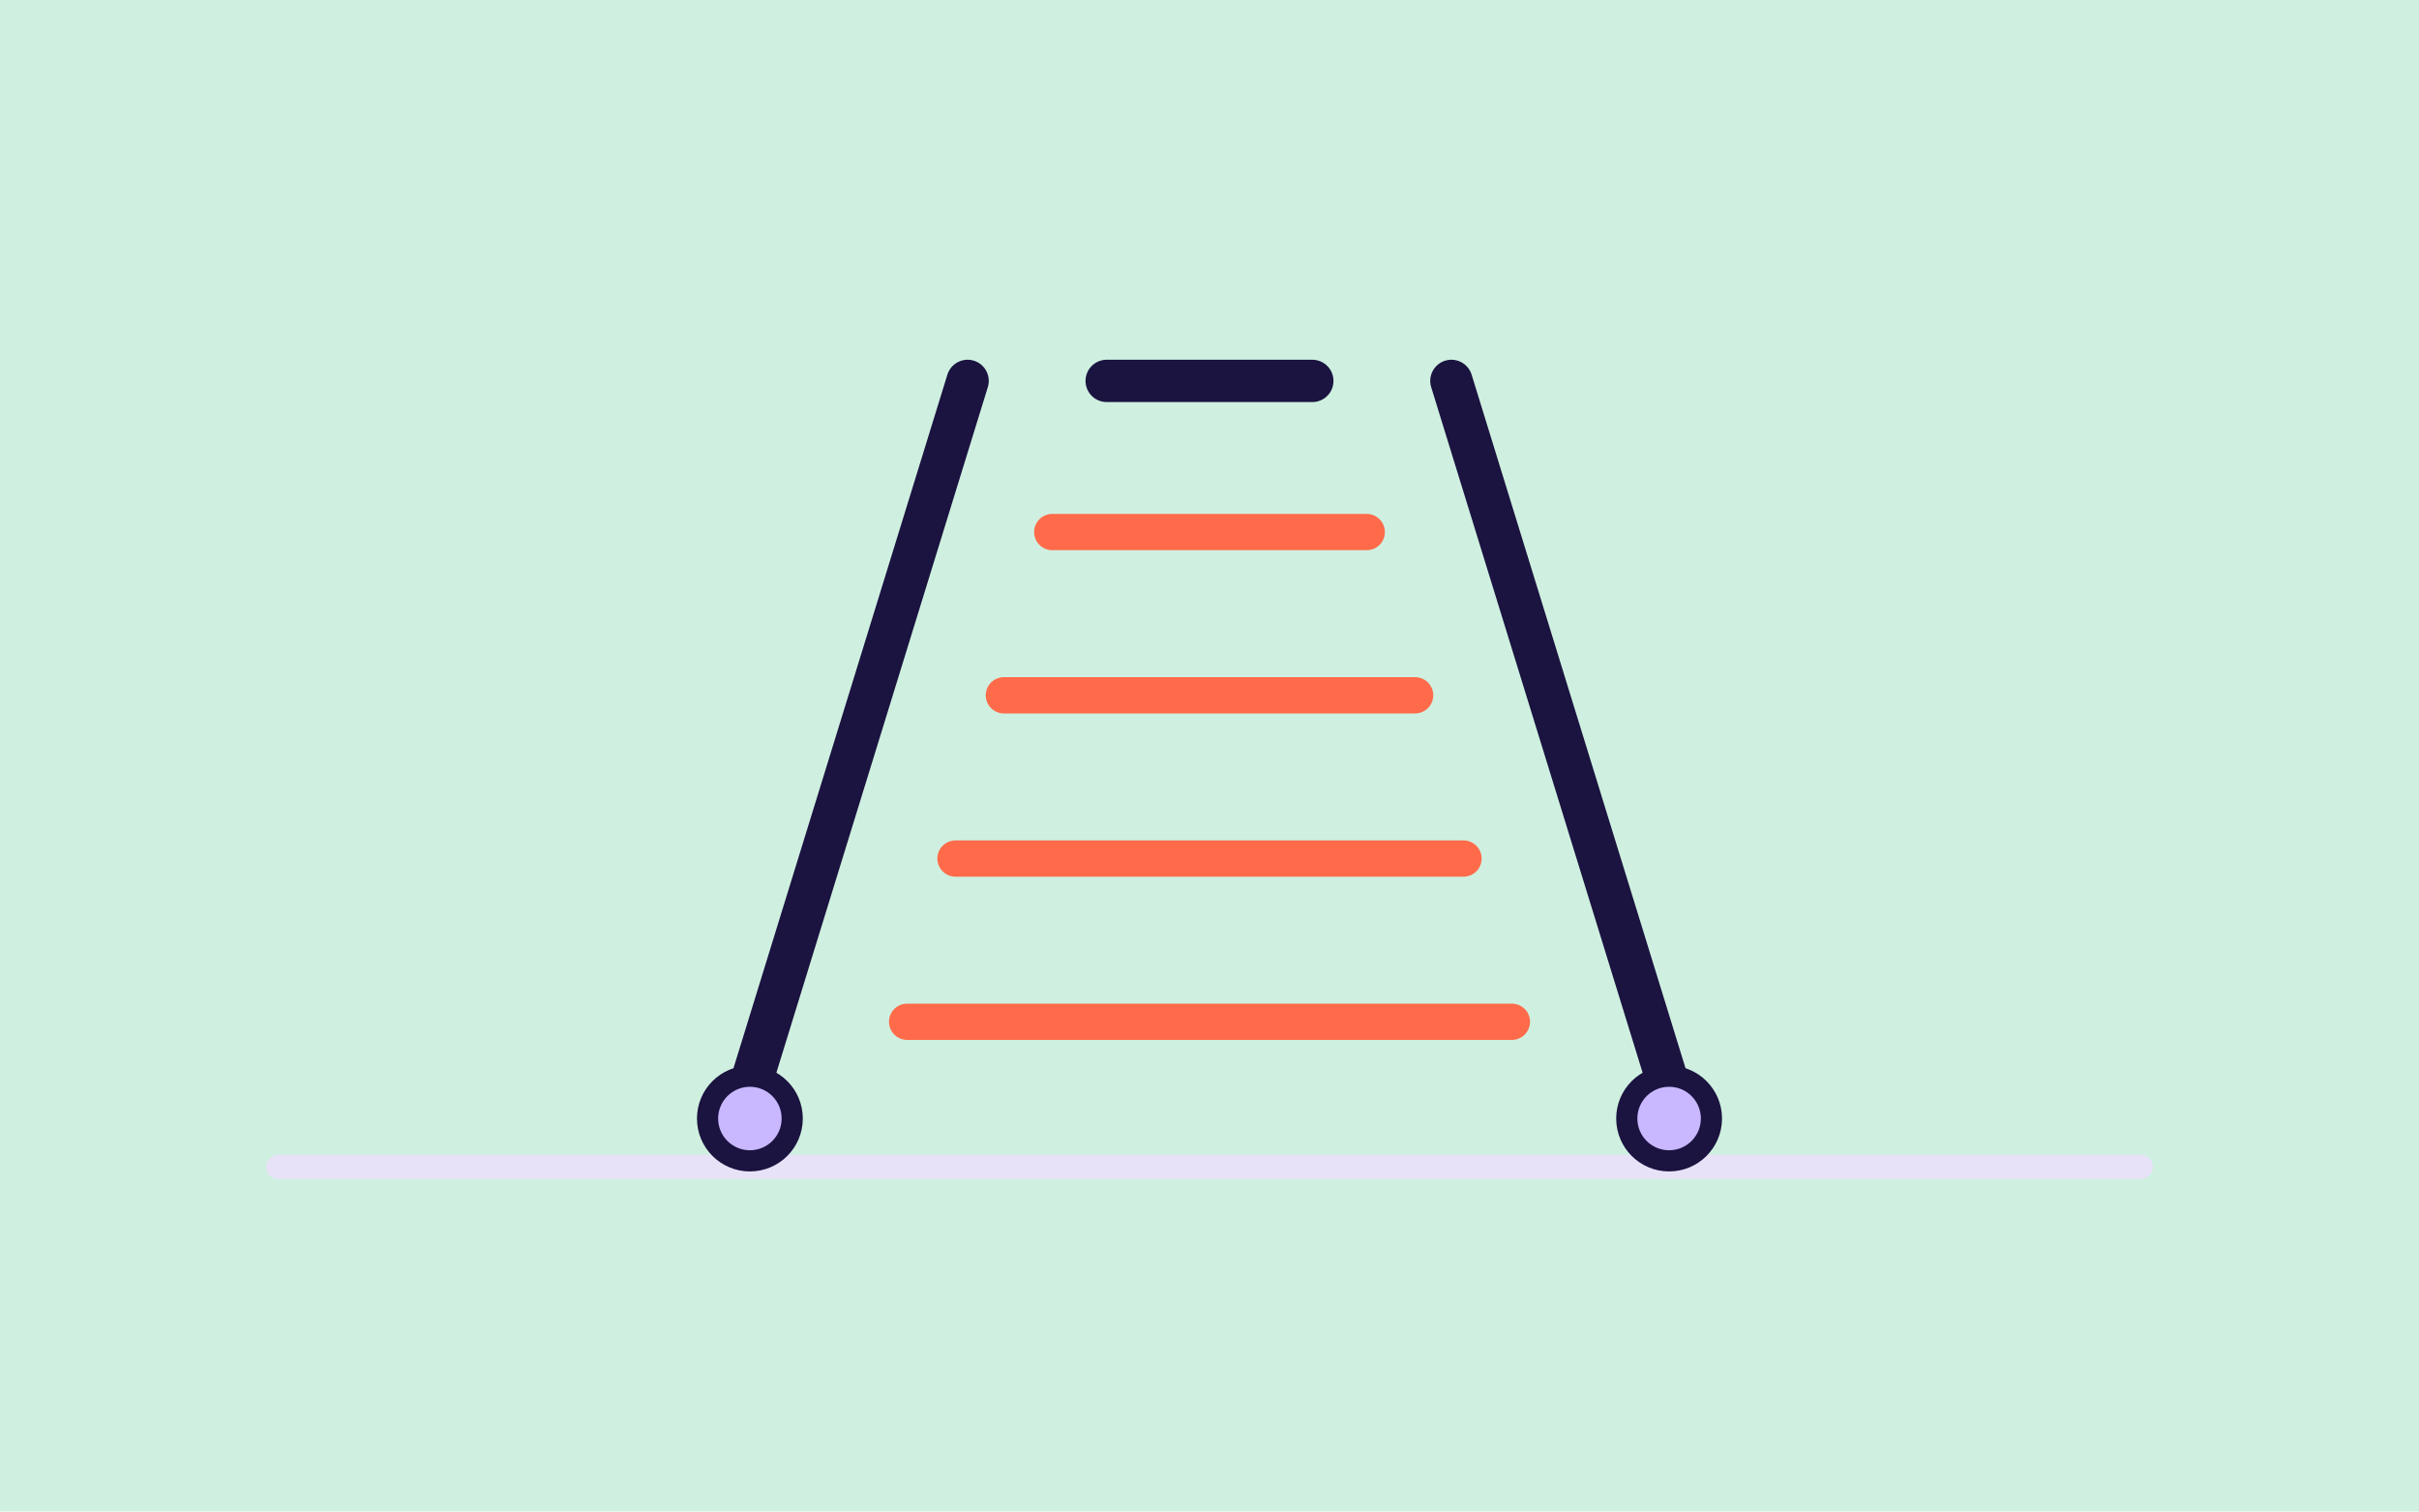
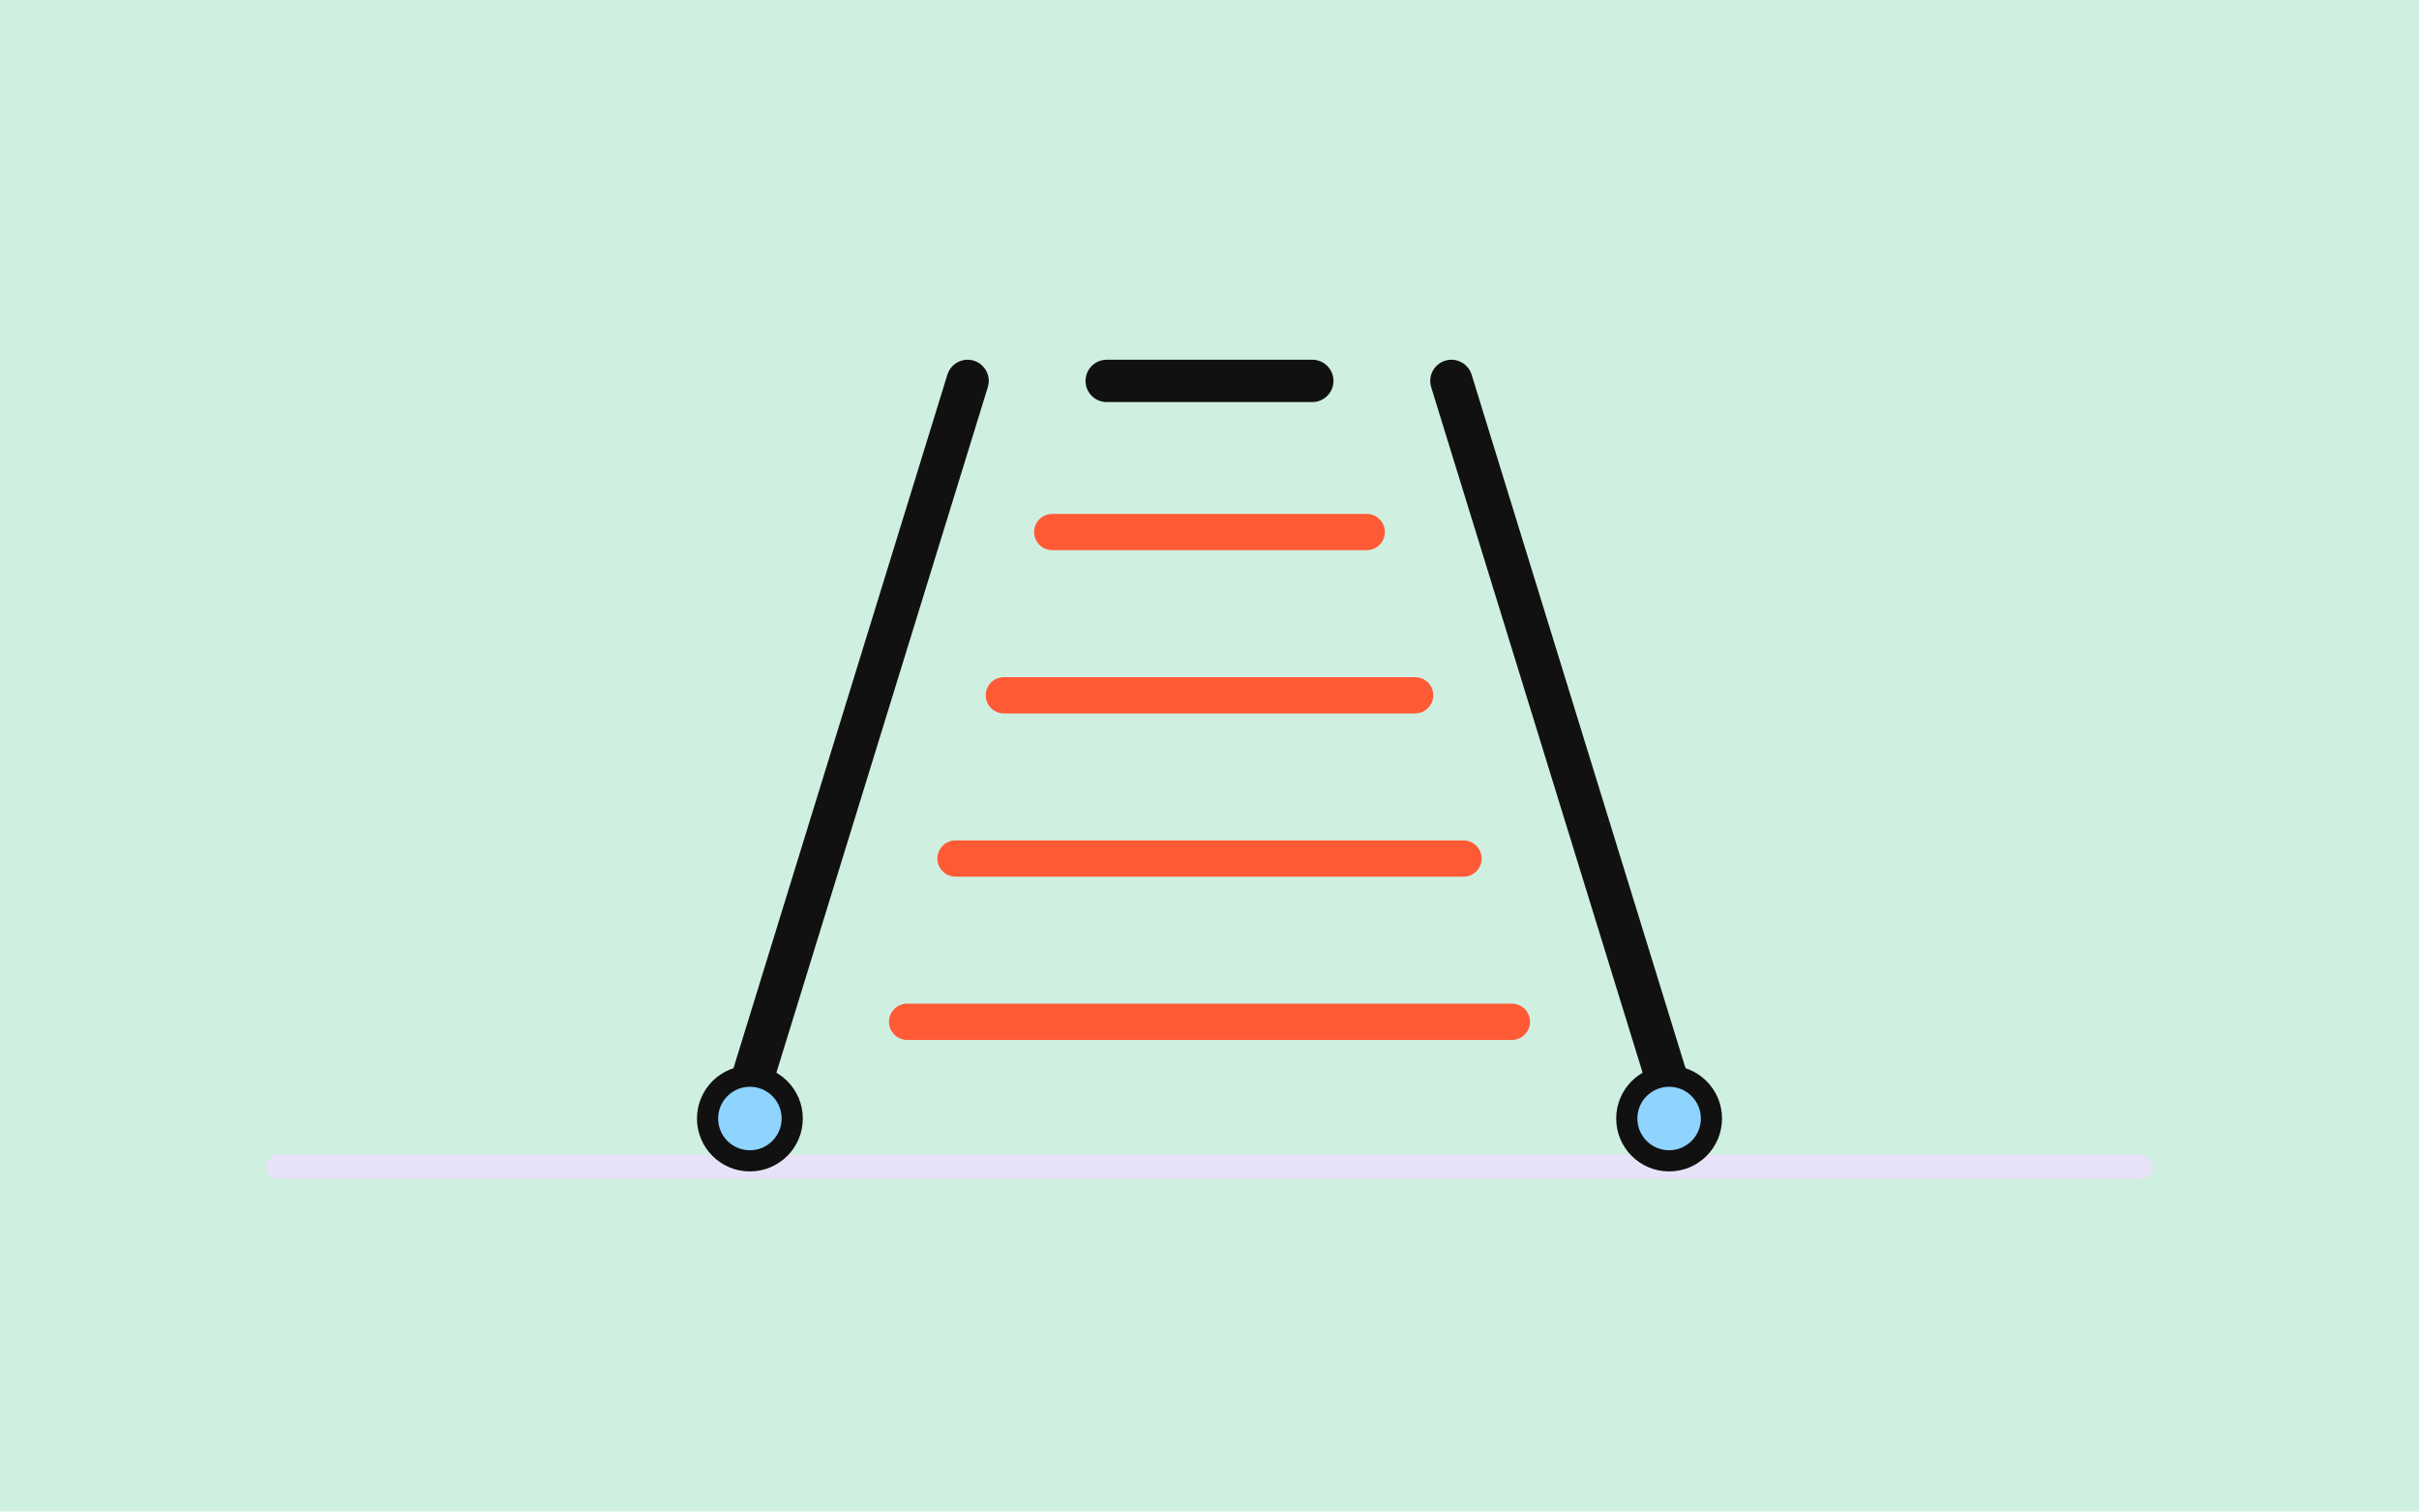
<svg xmlns="http://www.w3.org/2000/svg" viewBox="0 0 800 500" role="img" aria-label="Illustration of a folding ladder">
  <rect width="800" height="500" fill="#CFF0E0" />
  <path d="M92 386h616" stroke="#E7E2F7" stroke-width="8" stroke-linecap="round" />
-   <path d="M320 126 246 366M480 126l74 240" fill="none" stroke="#1B1340" stroke-width="14" stroke-linecap="round" />
-   <path d="M348 176h104M332 230h136M316 284h168M300 338h200" stroke="#FF6B4A" stroke-width="12" stroke-linecap="round" />
-   <path d="M366 126h68" stroke="#1B1340" stroke-width="14" stroke-linecap="round" />
-   <circle cx="248" cy="370" r="14" fill="#C9B8FF" stroke="#1B1340" stroke-width="7" />
-   <circle cx="552" cy="370" r="14" fill="#C9B8FF" stroke="#1B1340" stroke-width="7" />
+   <path d="M320 126 246 366M480 126l74 240" fill="none" stroke="#111111" stroke-width="14" stroke-linecap="round" />
+   <path d="M348 176h104M332 230h136M316 284h168M300 338h200" stroke="#FF5A36" stroke-width="12" stroke-linecap="round" />
+   <path d="M366 126h68" stroke="#111111" stroke-width="14" stroke-linecap="round" />
+   <circle cx="248" cy="370" r="14" fill="#8FD3FF" stroke="#111111" stroke-width="7" />
+   <circle cx="552" cy="370" r="14" fill="#8FD3FF" stroke="#111111" stroke-width="7" />
</svg>
